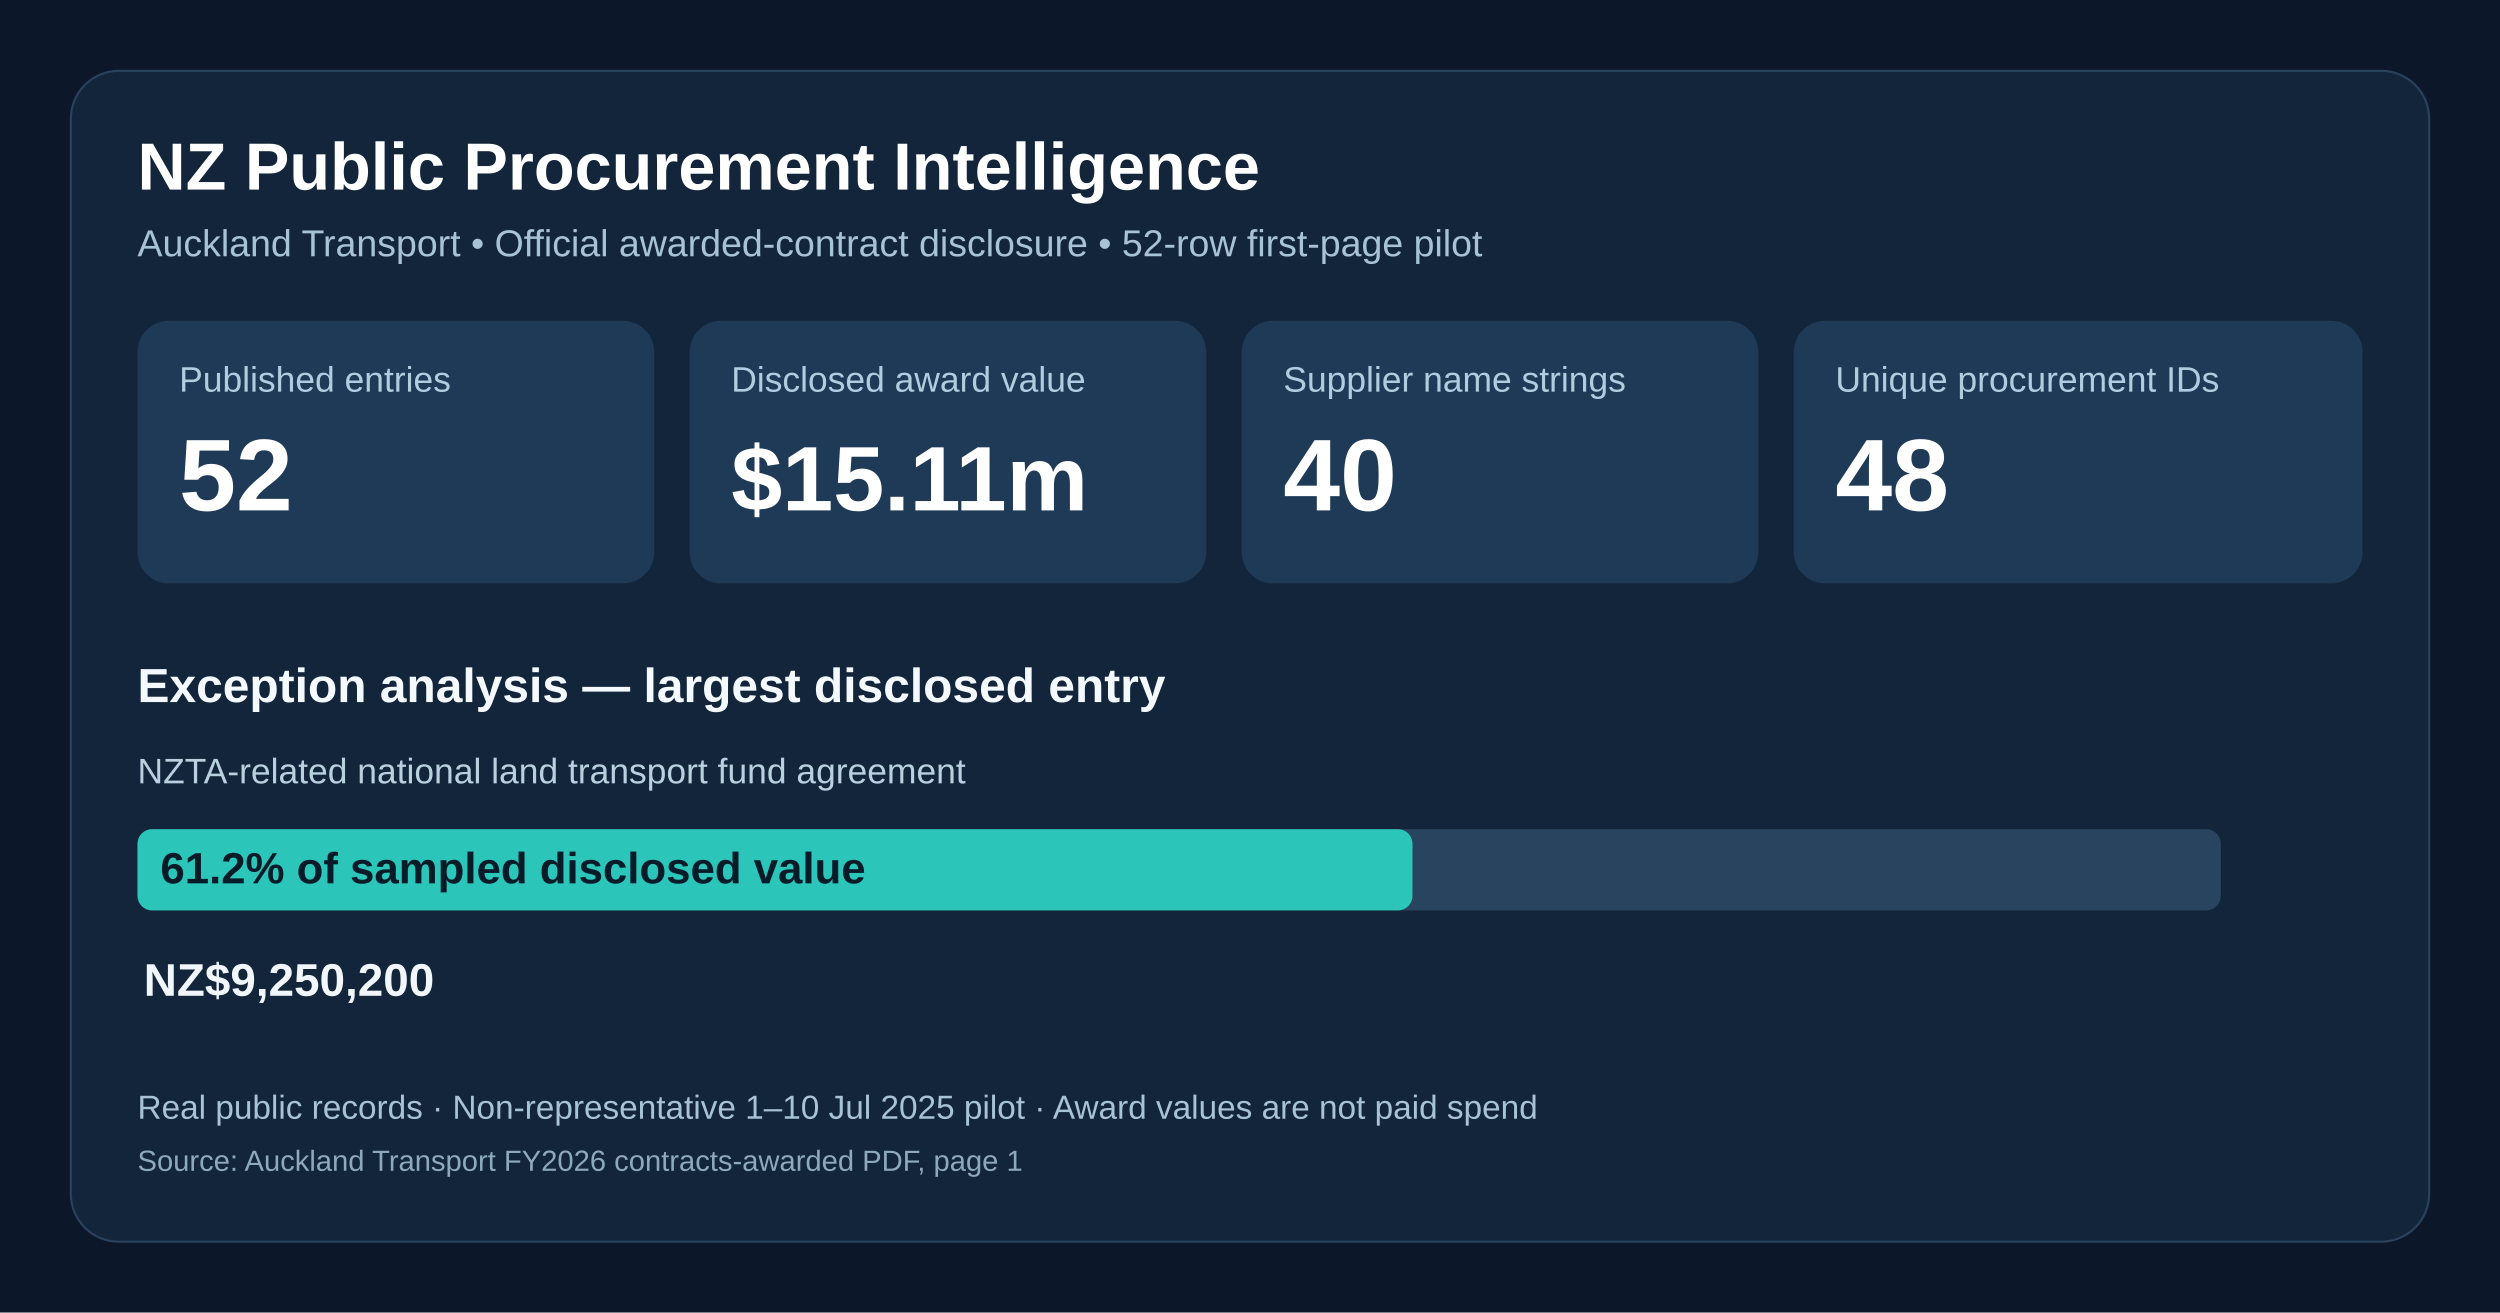
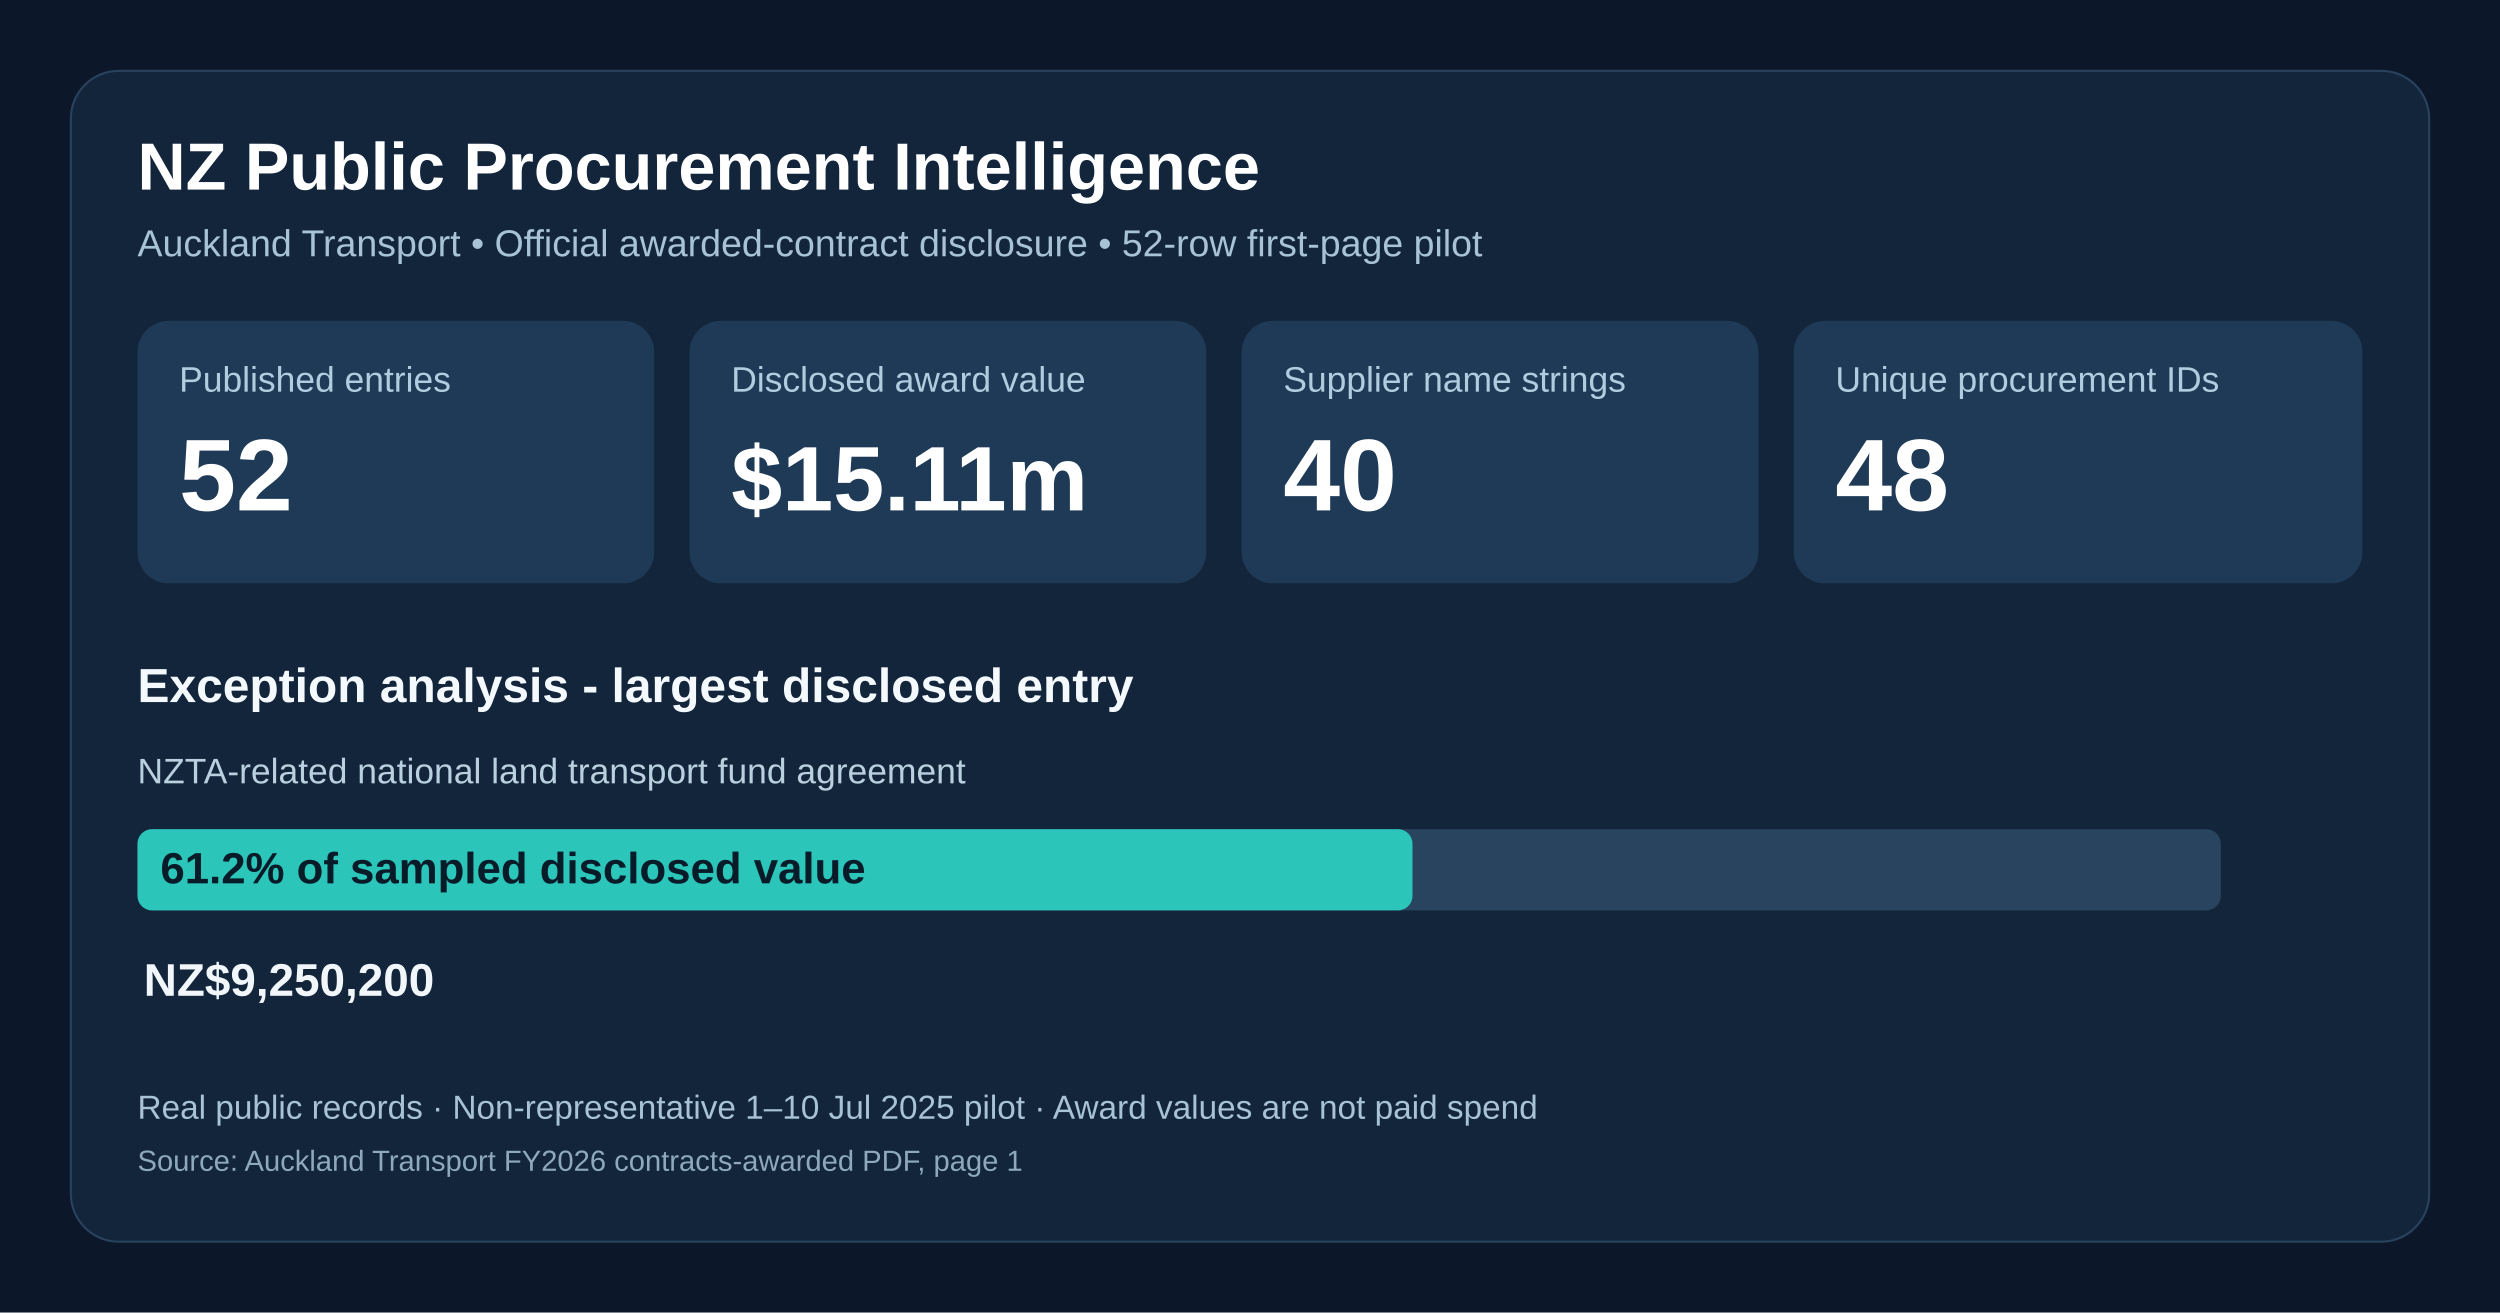
<svg xmlns="http://www.w3.org/2000/svg" viewBox="0 0 1200 630" role="img" aria-label="New Zealand procurement intelligence dashboard summary for 52 Auckland Transport disclosed award entries">
  <rect width="1200" height="630" fill="#0c1729" />
  <rect x="34" y="34" width="1132" height="562" rx="23" fill="#13253b" stroke="#29425d" />
  <text x="66" y="91" fill="#fff" font-family="Arial,Helvetica,sans-serif" font-size="32" font-weight="bold">NZ Public Procurement Intelligence</text>
  <text x="66" y="123" fill="#a8c2d6" font-family="Arial,Helvetica,sans-serif" font-size="18">Auckland Transport • Official awarded-contract disclosure • 52-row first-page pilot</text>
  <g font-family="Arial,Helvetica,sans-serif">
    <rect x="66" y="154" width="248" height="126" rx="15" fill="#1e3a56" />
    <text x="86" y="188" fill="#b2ccdf" font-size="17">Published entries</text>
    <text x="86" y="245" fill="#ffffff" font-size="49" font-weight="bold">52</text>
    <rect x="331" y="154" width="248" height="126" rx="15" fill="#1e3a56" />
    <text x="351" y="188" fill="#b2ccdf" font-size="17">Disclosed award value</text>
    <text x="351" y="245" fill="#ffffff" font-size="44" font-weight="bold">$15.11m</text>
    <rect x="596" y="154" width="248" height="126" rx="15" fill="#1e3a56" />
    <text x="616" y="188" fill="#b2ccdf" font-size="17">Supplier name strings</text>
    <text x="616" y="245" fill="#ffffff" font-size="49" font-weight="bold">40</text>
    <rect x="861" y="154" width="273" height="126" rx="15" fill="#1e3a56" />
    <text x="881" y="188" fill="#b2ccdf" font-size="17">Unique procurement IDs</text>
    <text x="881" y="245" fill="#ffffff" font-size="49" font-weight="bold">48</text>
-     <text x="66" y="337" fill="#f4f9fe" font-size="23" font-weight="bold">Exception analysis — largest disclosed entry</text>
+     <text x="66" y="337" fill="#f4f9fe" font-size="23" font-weight="bold">Exception analysis - largest disclosed entry</text>
    <text x="66" y="376" fill="#b9d0df" font-size="17">NZTA-related national land transport fund agreement</text>
    <rect x="66" y="398" width="1000" height="39" rx="7" fill="#28445f" />
    <rect x="66" y="398" width="612" height="39" rx="7" fill="#2bc5b9" />
    <text x="77" y="424" fill="#071b29" font-size="21" font-weight="bold">61.2% of sampled disclosed value</text>
    <text x="69" y="478" fill="#f0f6fa" font-size="22" font-weight="bold">NZ$9,250,200</text>
    <text x="66" y="537" fill="#a8c2d6" font-size="16">Real public records · Non-representative 1–10 Jul 2025 pilot · Award values are not paid spend</text>
    <text x="66" y="562" fill="#8fa9bc" font-size="14">Source: Auckland Transport FY2026 contracts-awarded PDF, page 1</text>
  </g>
</svg>
